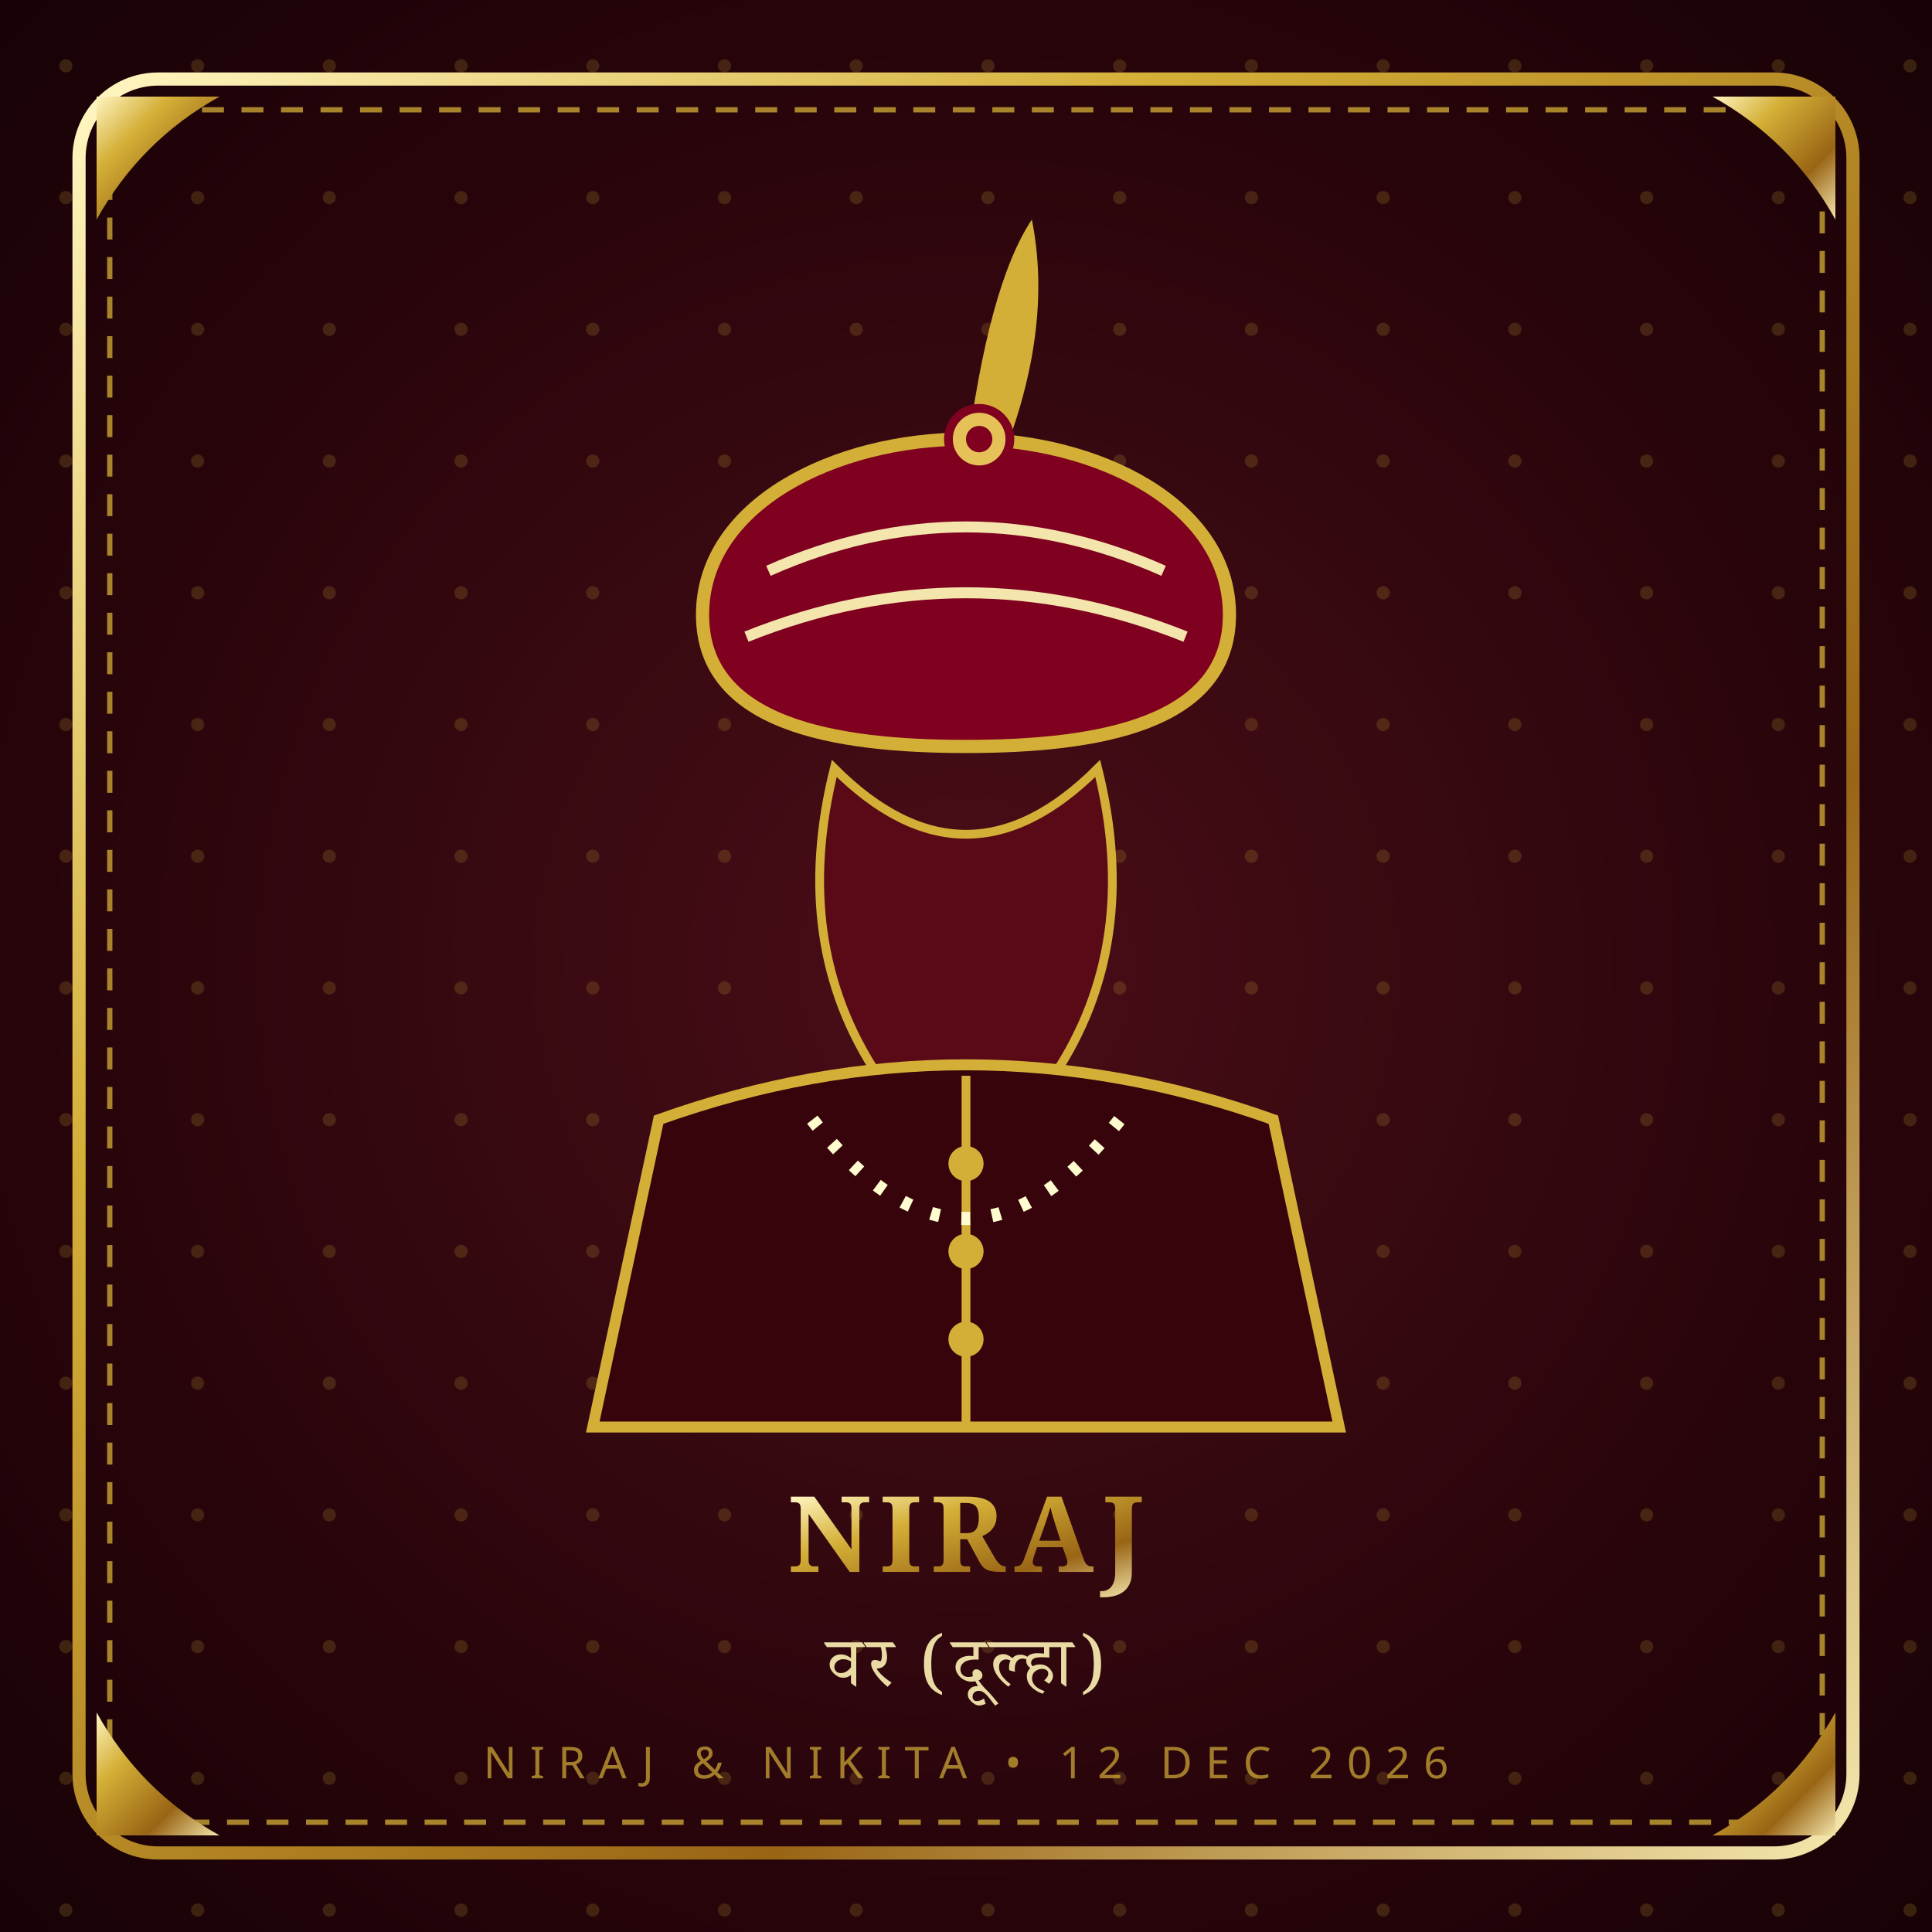
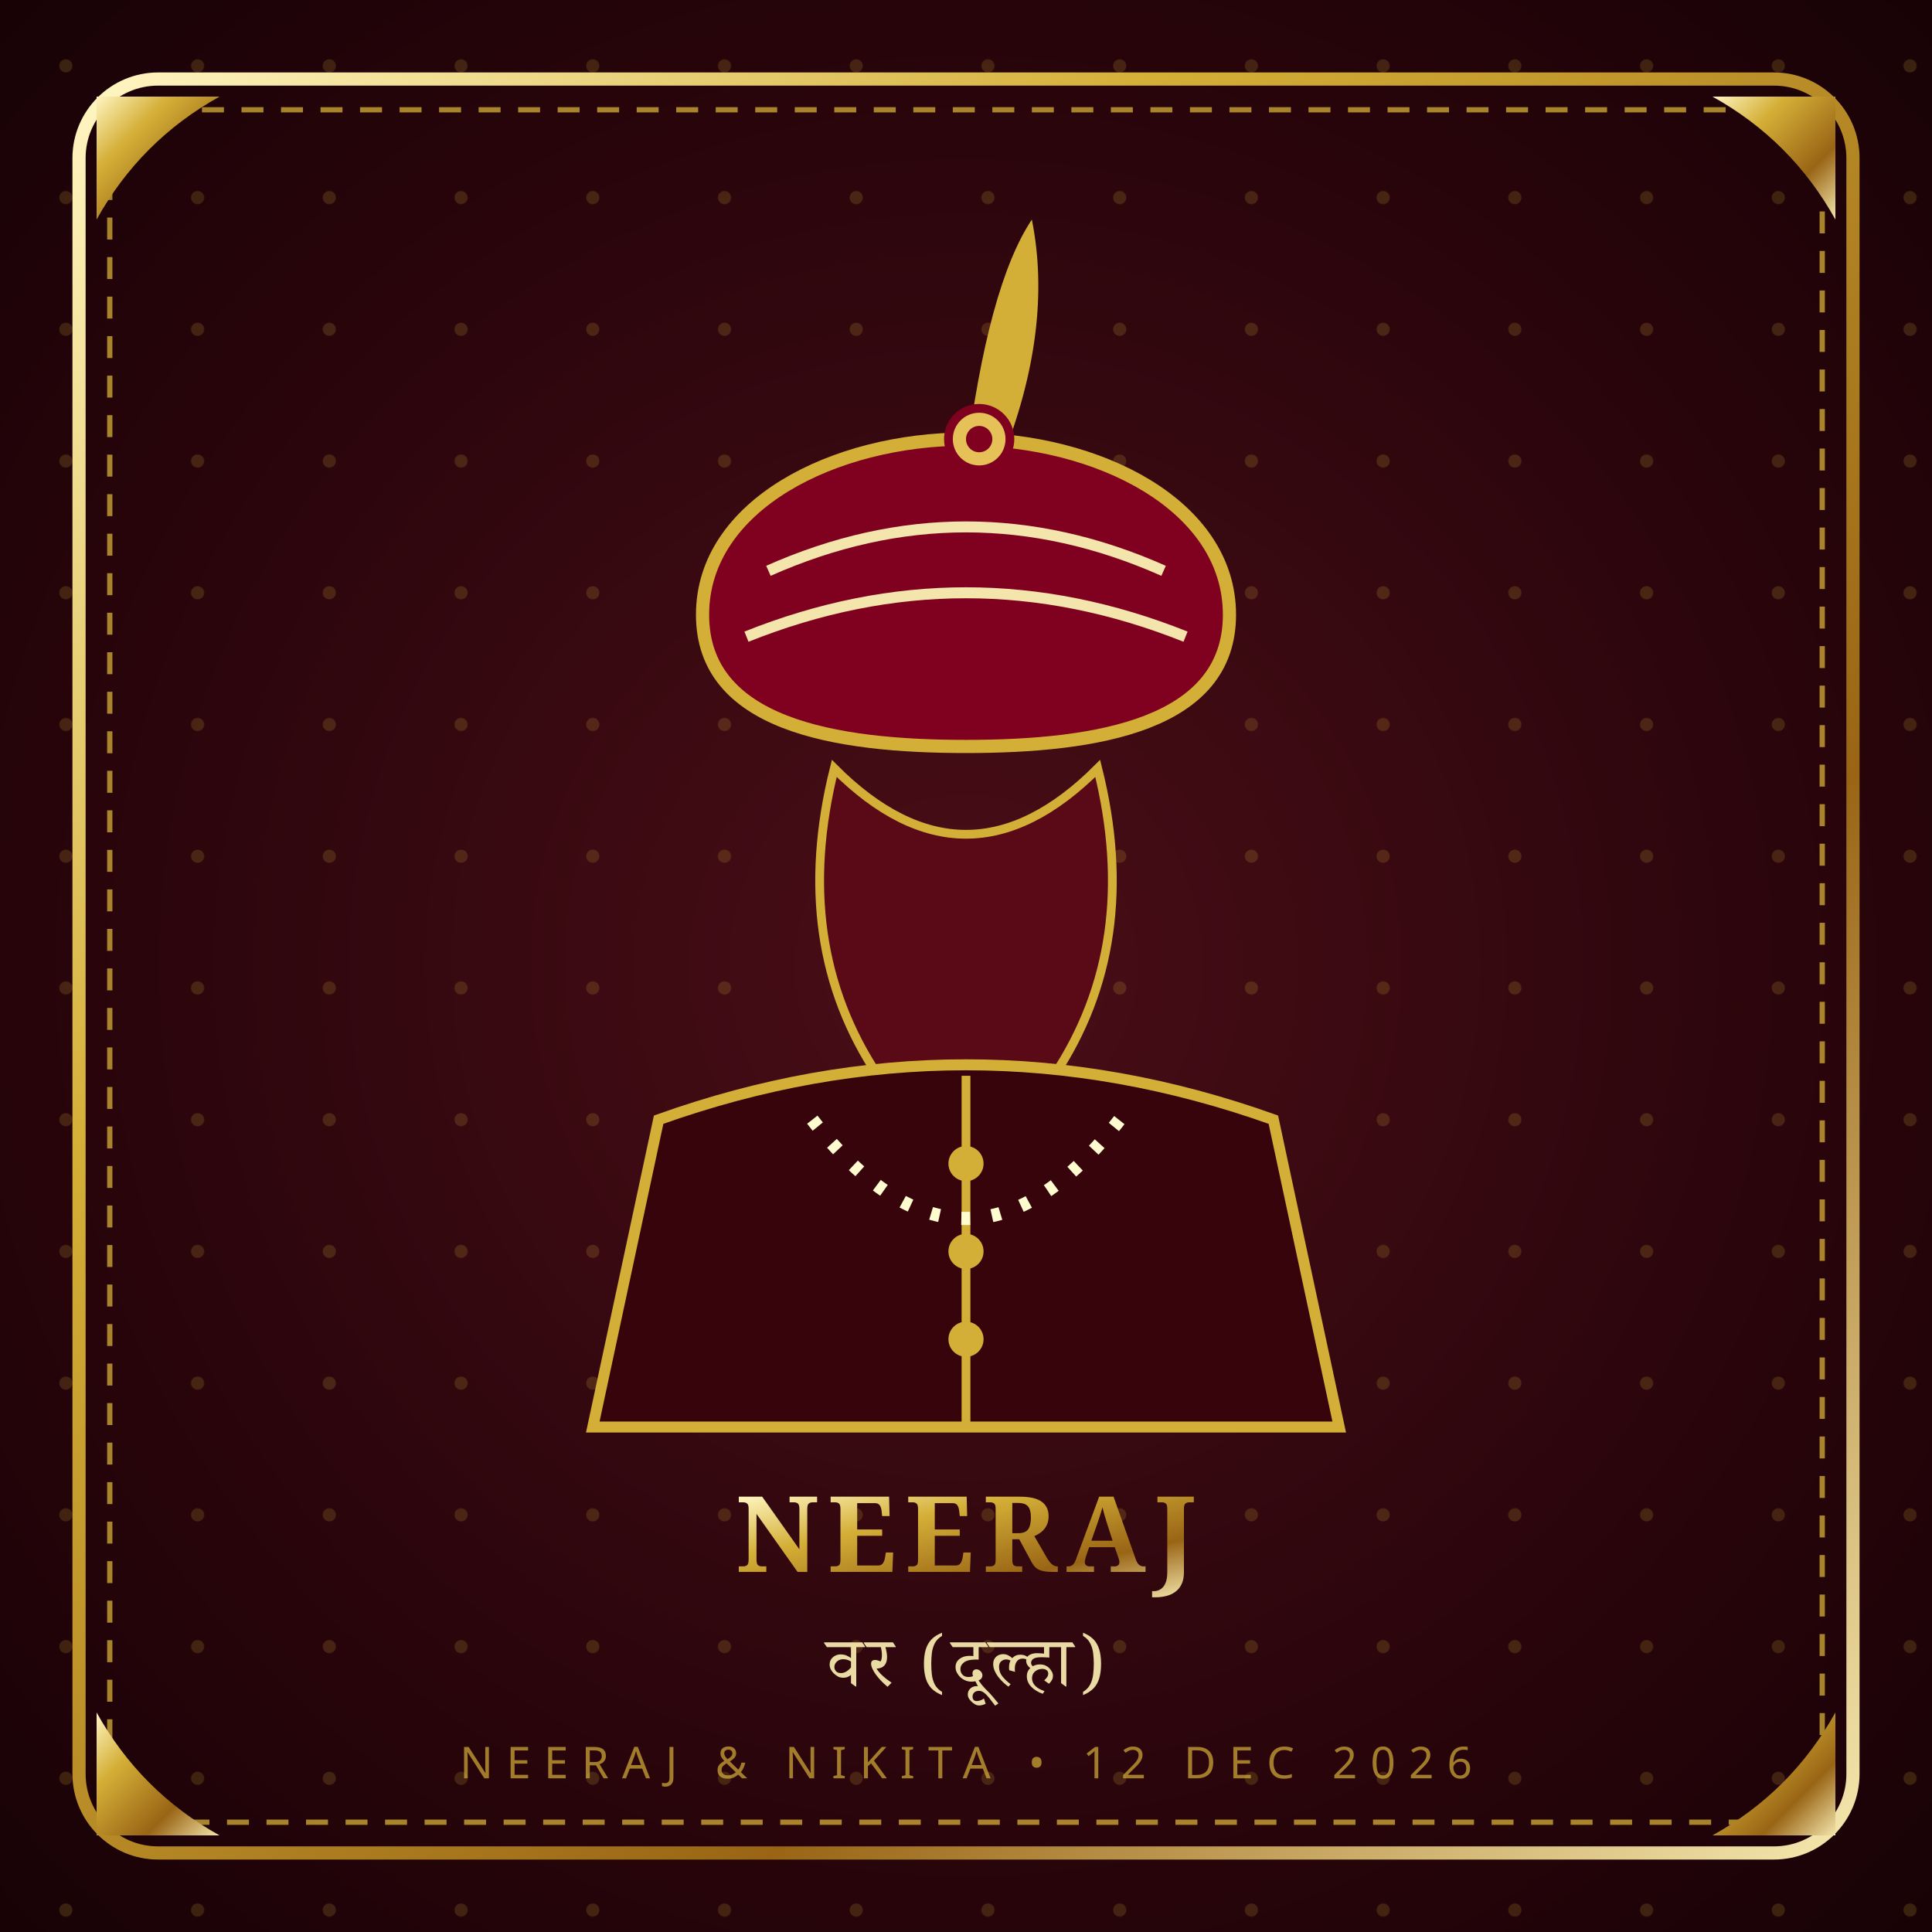
<svg xmlns="http://www.w3.org/2000/svg" viewBox="0 0 440 440" width="440" height="440">
  <defs>
    <radialGradient id="bgGrad" cx="50%" cy="50%" r="75%">
      <stop offset="0%" stop-color="#4A0E17" />
      <stop offset="65%" stop-color="#26040A" />
      <stop offset="100%" stop-color="#140205" />
    </radialGradient>
    <linearGradient id="goldGrad" x1="0%" y1="0%" x2="100%" y2="100%">
      <stop offset="0%" stop-color="#FFF5C0" />
      <stop offset="30%" stop-color="#D4AF37" />
      <stop offset="70%" stop-color="#996515" />
      <stop offset="100%" stop-color="#F3E5AB" />
    </linearGradient>
    <pattern id="gridPat" width="30" height="30" patternUnits="userSpaceOnUse">
      <circle cx="15" cy="15" r="1.5" fill="#D4AF37" opacity="0.18" />
    </pattern>
  </defs>
  <rect width="440" height="440" fill="url(#bgGrad)" />
  <rect width="440" height="440" fill="url(#gridPat)" />
  <rect x="18" y="18" width="404" height="404" rx="18" fill="none" stroke="url(#goldGrad)" stroke-width="3" />
  <rect x="25" y="25" width="390" height="390" rx="12" fill="none" stroke="#D4AF37" stroke-width="1.2" stroke-dasharray="5,4" opacity="0.75" />
  <g fill="url(#goldGrad)">
    <path d="M22,22 L50,22 Q32,32 22,50 Z" />
    <path d="M418,22 L390,22 Q408,32 418,50 Z" />
    <path d="M22,418 L50,418 Q32,408 22,390 Z" />
    <path d="M418,418 L390,418 Q408,408 418,390 Z" />
  </g>
  <g>
    <path d="M220,100 C190,100 160,115 160,140 C160,165 190,170 220,170 C250,170 280,165 280,140 C280,115 250,100 220,100 Z" fill="#800020" stroke="#D4AF37" stroke-width="3" />
    <path d="M175,130 Q220,110 265,130" stroke="#F3E5AB" stroke-width="2.5" fill="none" />
    <path d="M170,145 Q220,125 270,145" stroke="#F3E5AB" stroke-width="2.5" fill="none" />
    <path d="M220,105 Q225,65 235,50 Q240,75 228,105 Z" fill="#D4AF37" />
    <circle cx="223" cy="100" r="7" fill="#E5C158" stroke="#800020" stroke-width="2" />
    <circle cx="223" cy="100" r="3" fill="#800020" />
    <path d="M190,175 Q220,205 250,175 Q260,215 240,245 Q220,255 200,245 Q180,215 190,175 Z" fill="#5A0A16" stroke="#D4AF37" stroke-width="2" />
    <path d="M150,255 Q220,230 290,255 L305,325 L135,325 Z" fill="#38040C" stroke="#D4AF37" stroke-width="2.5" />
    <path d="M220,245 L220,325" stroke="#D4AF37" stroke-width="2" />
    <circle cx="220" cy="265" r="4" fill="#D4AF37" />
    <circle cx="220" cy="285" r="4" fill="#D4AF37" />
    <circle cx="220" cy="305" r="4" fill="#D4AF37" />
    <path d="M185,255 Q220,300 255,255" fill="none" stroke="#FFFDD0" stroke-width="3" stroke-dasharray="2,5" />
  </g>
-   <text x="220" y="358" font-family="'Cinzel', 'Playfair Display', Georgia, serif" font-size="24" font-weight="bold" fill="url(#goldGrad)" text-anchor="middle" letter-spacing="2">NIRAJ</text>
+   <text x="220" y="358" font-family="'Cinzel', 'Playfair Display', Georgia, serif" font-size="24" font-weight="bold" fill="url(#goldGrad)" text-anchor="middle" letter-spacing="2">NEERAJ</text>
  <text x="220" y="384" font-family="'Yatra One', 'Noto Serif Devanagari', Georgia, serif" font-size="16" fill="#F3E5AB" text-anchor="middle" opacity="0.95" letter-spacing="1">वर (दूल्हा)</text>
-   <text x="220" y="405" font-family="sans-serif" font-size="10" fill="#D4AF37" text-anchor="middle" opacity="0.7" letter-spacing="3">NIRAJ &amp; NIKITA • 12 DEC 2026</text>
+   <text x="220" y="405" font-family="sans-serif" font-size="10" fill="#D4AF37" text-anchor="middle" opacity="0.7" letter-spacing="3">NEERAJ &amp; NIKITA • 12 DEC 2026</text>
</svg>
